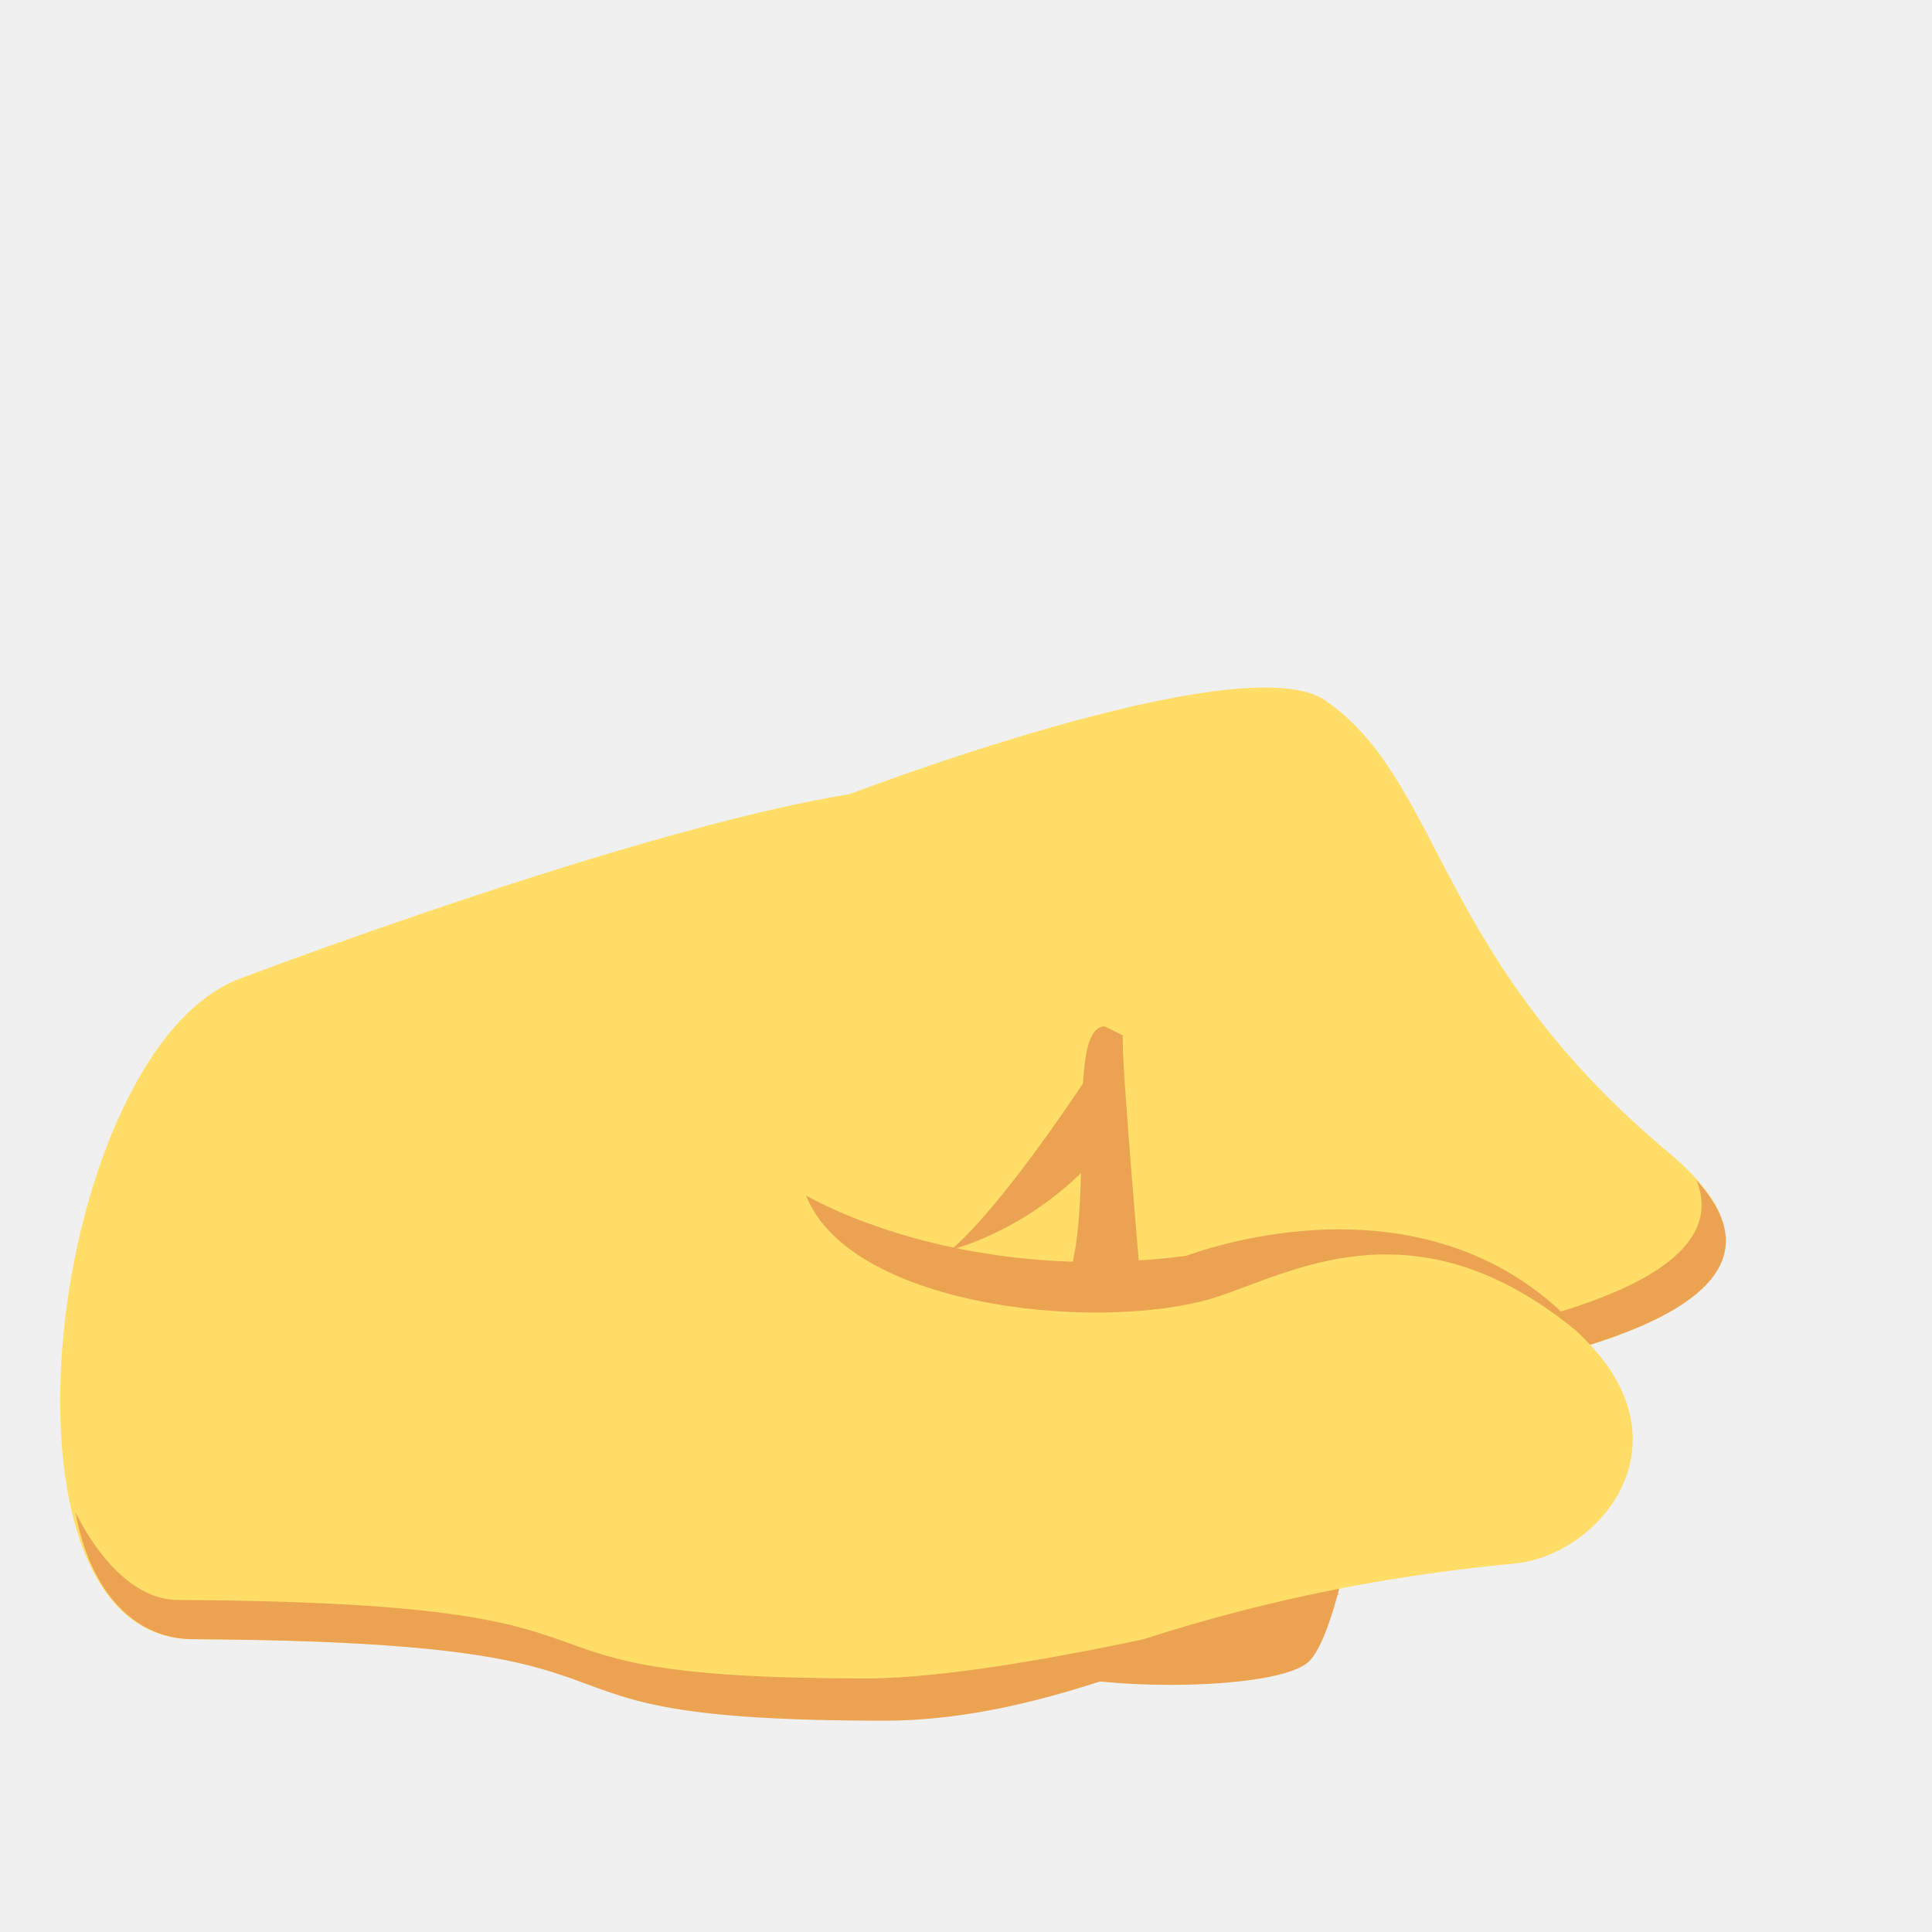
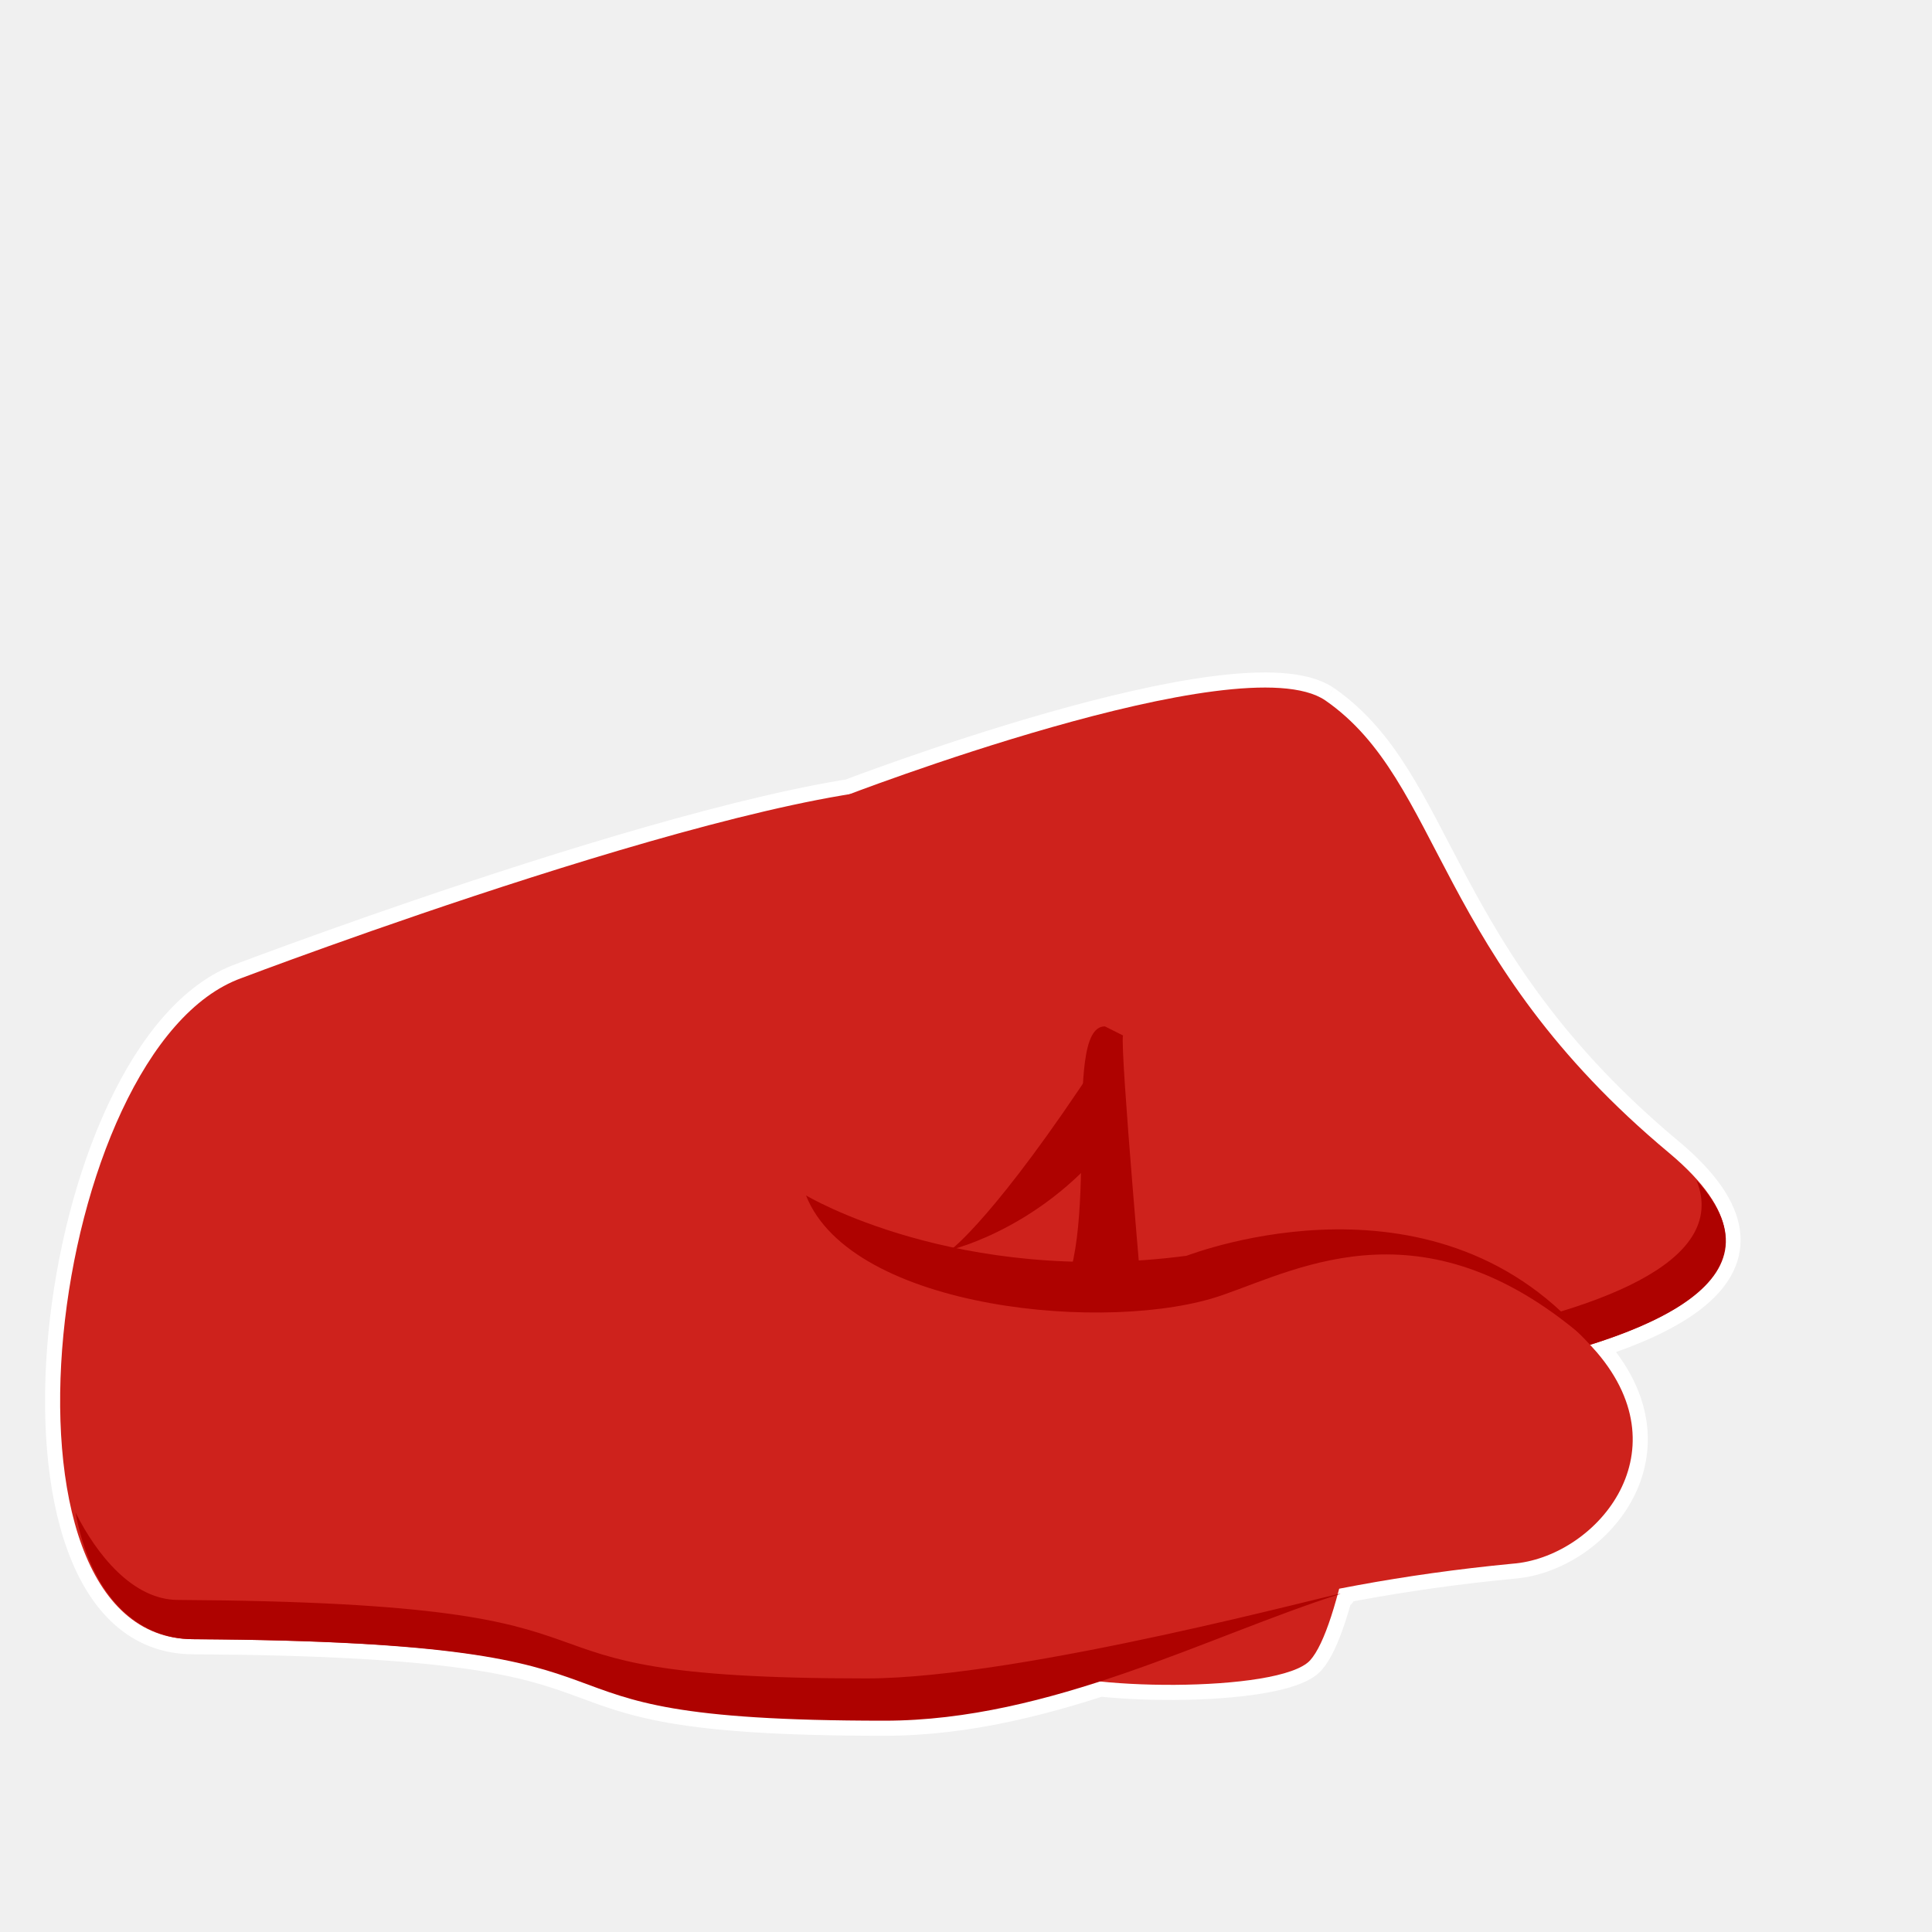
<svg xmlns="http://www.w3.org/2000/svg" viewBox="0 0 64 64">
  <g transform="scale(-1,1) translate(-64,0)">
-     <path fill="#eba352" d="M20.6 55c1 1.1 7.9 1 9.1.2 2.5-1.5 19.9-22.4 4.8-28.5-11.5-4.7-14 5.9-15.2 6.8-2.3 1.8-.6 19.4 1.3 21.5" />
-     <g fill="#ffdd67">
-       <path d="M57.6 54.3c-17.4.1-8.9 2.6-22.8 2.6-5.5 0-10.2-3.6-10.2-8.6v-.1c8.6-5.7-5.8-3.2-3.6-16.7.7-4.5 5.5-4.8 11.8-5.4 5.3-.5 23.2 6.3 23.2 6.3 6.4 2.3 8.8 21.9 1.6 21.9" />
-       <path d="M20.1 23.2c2.8-1.9 16 3.2 16 3.2L28 46.8S-.6 46 8.7 38.2c7.8-6.5 7.5-12.3 11.4-15" />
+     <path id="outline" stroke="white" stroke-width="1" fill-opacity="0" d="M23.5 42.9c-2.6-.9-6.8-3.2-12.2 1.6 5-6.1 13.1-3 13.4-2.9 7.6 1 12.6-2 12.6-2-1.5 3.8-10.1 4.6-13.8 3.3M35.3 55.6c13.9 0 5.5-2.5 22.8-2.6 1.5 0 2.7-1.5 3.4-2.9-.5 2.7-2 4.2-3.9 4.2-17.4.1-9 2.7-22.9 2.7-5.5 0-10.7-2.8-15.1-4.2-.1-.1 10.5 2.8 15.7 2.8M39.4 51.4c.2-.6.3-1.1.4-1.7.1-.3.2-.6.3-1 1-4.3-15.3-7.1-15.3-7.1l-1.2-.3c-2.6-.6-8.3-1.3-12.5 3.5-2.9 3.4.1 6.8 2.8 7 7.3.7 12.7 2.5 16.8 4.2 3.6 1.7 7.2-.2 8.7-4.6M20.1 23.2c2.8-1.9 16 3.2 16 3.2L28 46.8S-.6 46 8.7 38.2c7.8-6.5 7.5-12.3 11.4-15M57.6 54.3c-17.4.1-8.9 2.6-22.8 2.6-5.5 0-10.2-3.6-10.2-8.6v-.1c8.6-5.7-5.8-3.2-3.6-16.7.7-4.5 5.5-4.8 11.8-5.4 5.3-.5 23.2 6.3 23.2 6.3 6.4 2.3 8.8 21.9 1.6 21.9M20.6 55c1 1.1 7.9 1 9.1.2 2.5-1.5 19.9-22.4 4.8-28.5-11.5-4.7-14 5.9-15.2 6.8-2.3 1.8-.6 19.4 1.3 21.5" />
+     <path fill="#CE221C" d="M20.6 55c1 1.1 7.9 1 9.1.2 2.5-1.5 19.9-22.4 4.8-28.5-11.5-4.7-14 5.9-15.2 6.8-2.3 1.8-.6 19.4 1.3 21.5" />
+     <g fill="#CE221C">
+       <path id="wrist" d="M57.6 54.3c-17.4.1-8.9 2.6-22.8 2.6-5.5 0-10.2-3.6-10.2-8.6v-.1c8.6-5.7-5.8-3.2-3.6-16.7.7-4.5 5.5-4.8 11.8-5.4 5.3-.5 23.2 6.3 23.2 6.3 6.4 2.3 8.8 21.9 1.6 21.9" />
+       <path id="indexFinger" d="M20.1 23.2c2.8-1.9 16 3.2 16 3.2L28 46.8S-.6 46 8.7 38.2c7.8-6.5 7.5-12.3 11.4-15" />
    </g>
-     <g fill="#eba352">
+     <g id="handHighlights" fill="#AE0200">
      <path d="M7.8 39.1c-2.2 5.5 17.9 6.4 20.6 6.5l-.5 1.2S1.5 46 7.8 39.1M27.6 35.1c3.4 5.2 4.9 6.3 4.9 6.3s-3.4-.8-5.7-4.2l.8-2.1" />
      <path d="M27.4 34c1.5 0 0 7.3 1.7 9.3-.4 1.3-3 .5-3 .5s.8-9 .7-9.5l.6-.3" />
    </g>
-     <path fill="#ffdd67" d="M39.4 51.4c.2-.6.3-1.1.4-1.7.1-.3.2-.6.3-1 1-4.3-15.3-7.1-15.3-7.1l-1.2-.3c-2.6-.6-8.3-1.3-12.5 3.5-2.9 3.4.1 6.8 2.8 7 7.3.7 12.7 2.5 16.8 4.2 3.6 1.7 7.2-.2 8.7-4.6" />
-     <path fill="#eba352" d="M23.5 42.9c-2.6-.9-6.8-3.2-12.2 1.6 5-6.1 13.1-3 13.4-2.9 7.6 1 12.6-2 12.6-2-1.5 3.8-10.1 4.6-13.8 3.3M35.3 55.6c13.9 0 5.5-2.5 22.8-2.6 1.5 0 2.7-1.5 3.4-2.9-.5 2.7-2 4.2-3.9 4.2-17.4.1-9 2.7-22.9 2.7-5.5 0-10.7-2.8-15.1-4.2-.1-.1 10.5 2.8 15.7 2.8" />
+     <path fill="#CE221C" d="M39.4 51.4c.2-.6.3-1.1.4-1.7.1-.3.2-.6.3-1 1-4.3-15.3-7.1-15.3-7.1l-1.2-.3c-2.6-.6-8.3-1.3-12.5 3.5-2.9 3.4.1 6.8 2.8 7 7.3.7 12.7 2.5 16.8 4.2 3.6 1.7 7.2-.2 8.7-4.6" />
+     <path fill="#AE0200" d="M23.5 42.9c-2.6-.9-6.8-3.2-12.2 1.6 5-6.1 13.1-3 13.4-2.9 7.6 1 12.6-2 12.6-2-1.5 3.8-10.1 4.6-13.8 3.3M35.3 55.6c13.9 0 5.5-2.5 22.8-2.6 1.5 0 2.7-1.5 3.4-2.9-.5 2.7-2 4.2-3.9 4.2-17.4.1-9 2.7-22.9 2.7-5.5 0-10.7-2.8-15.1-4.2-.1-.1 10.5 2.8 15.7 2.8" />
  </g>
</svg>
